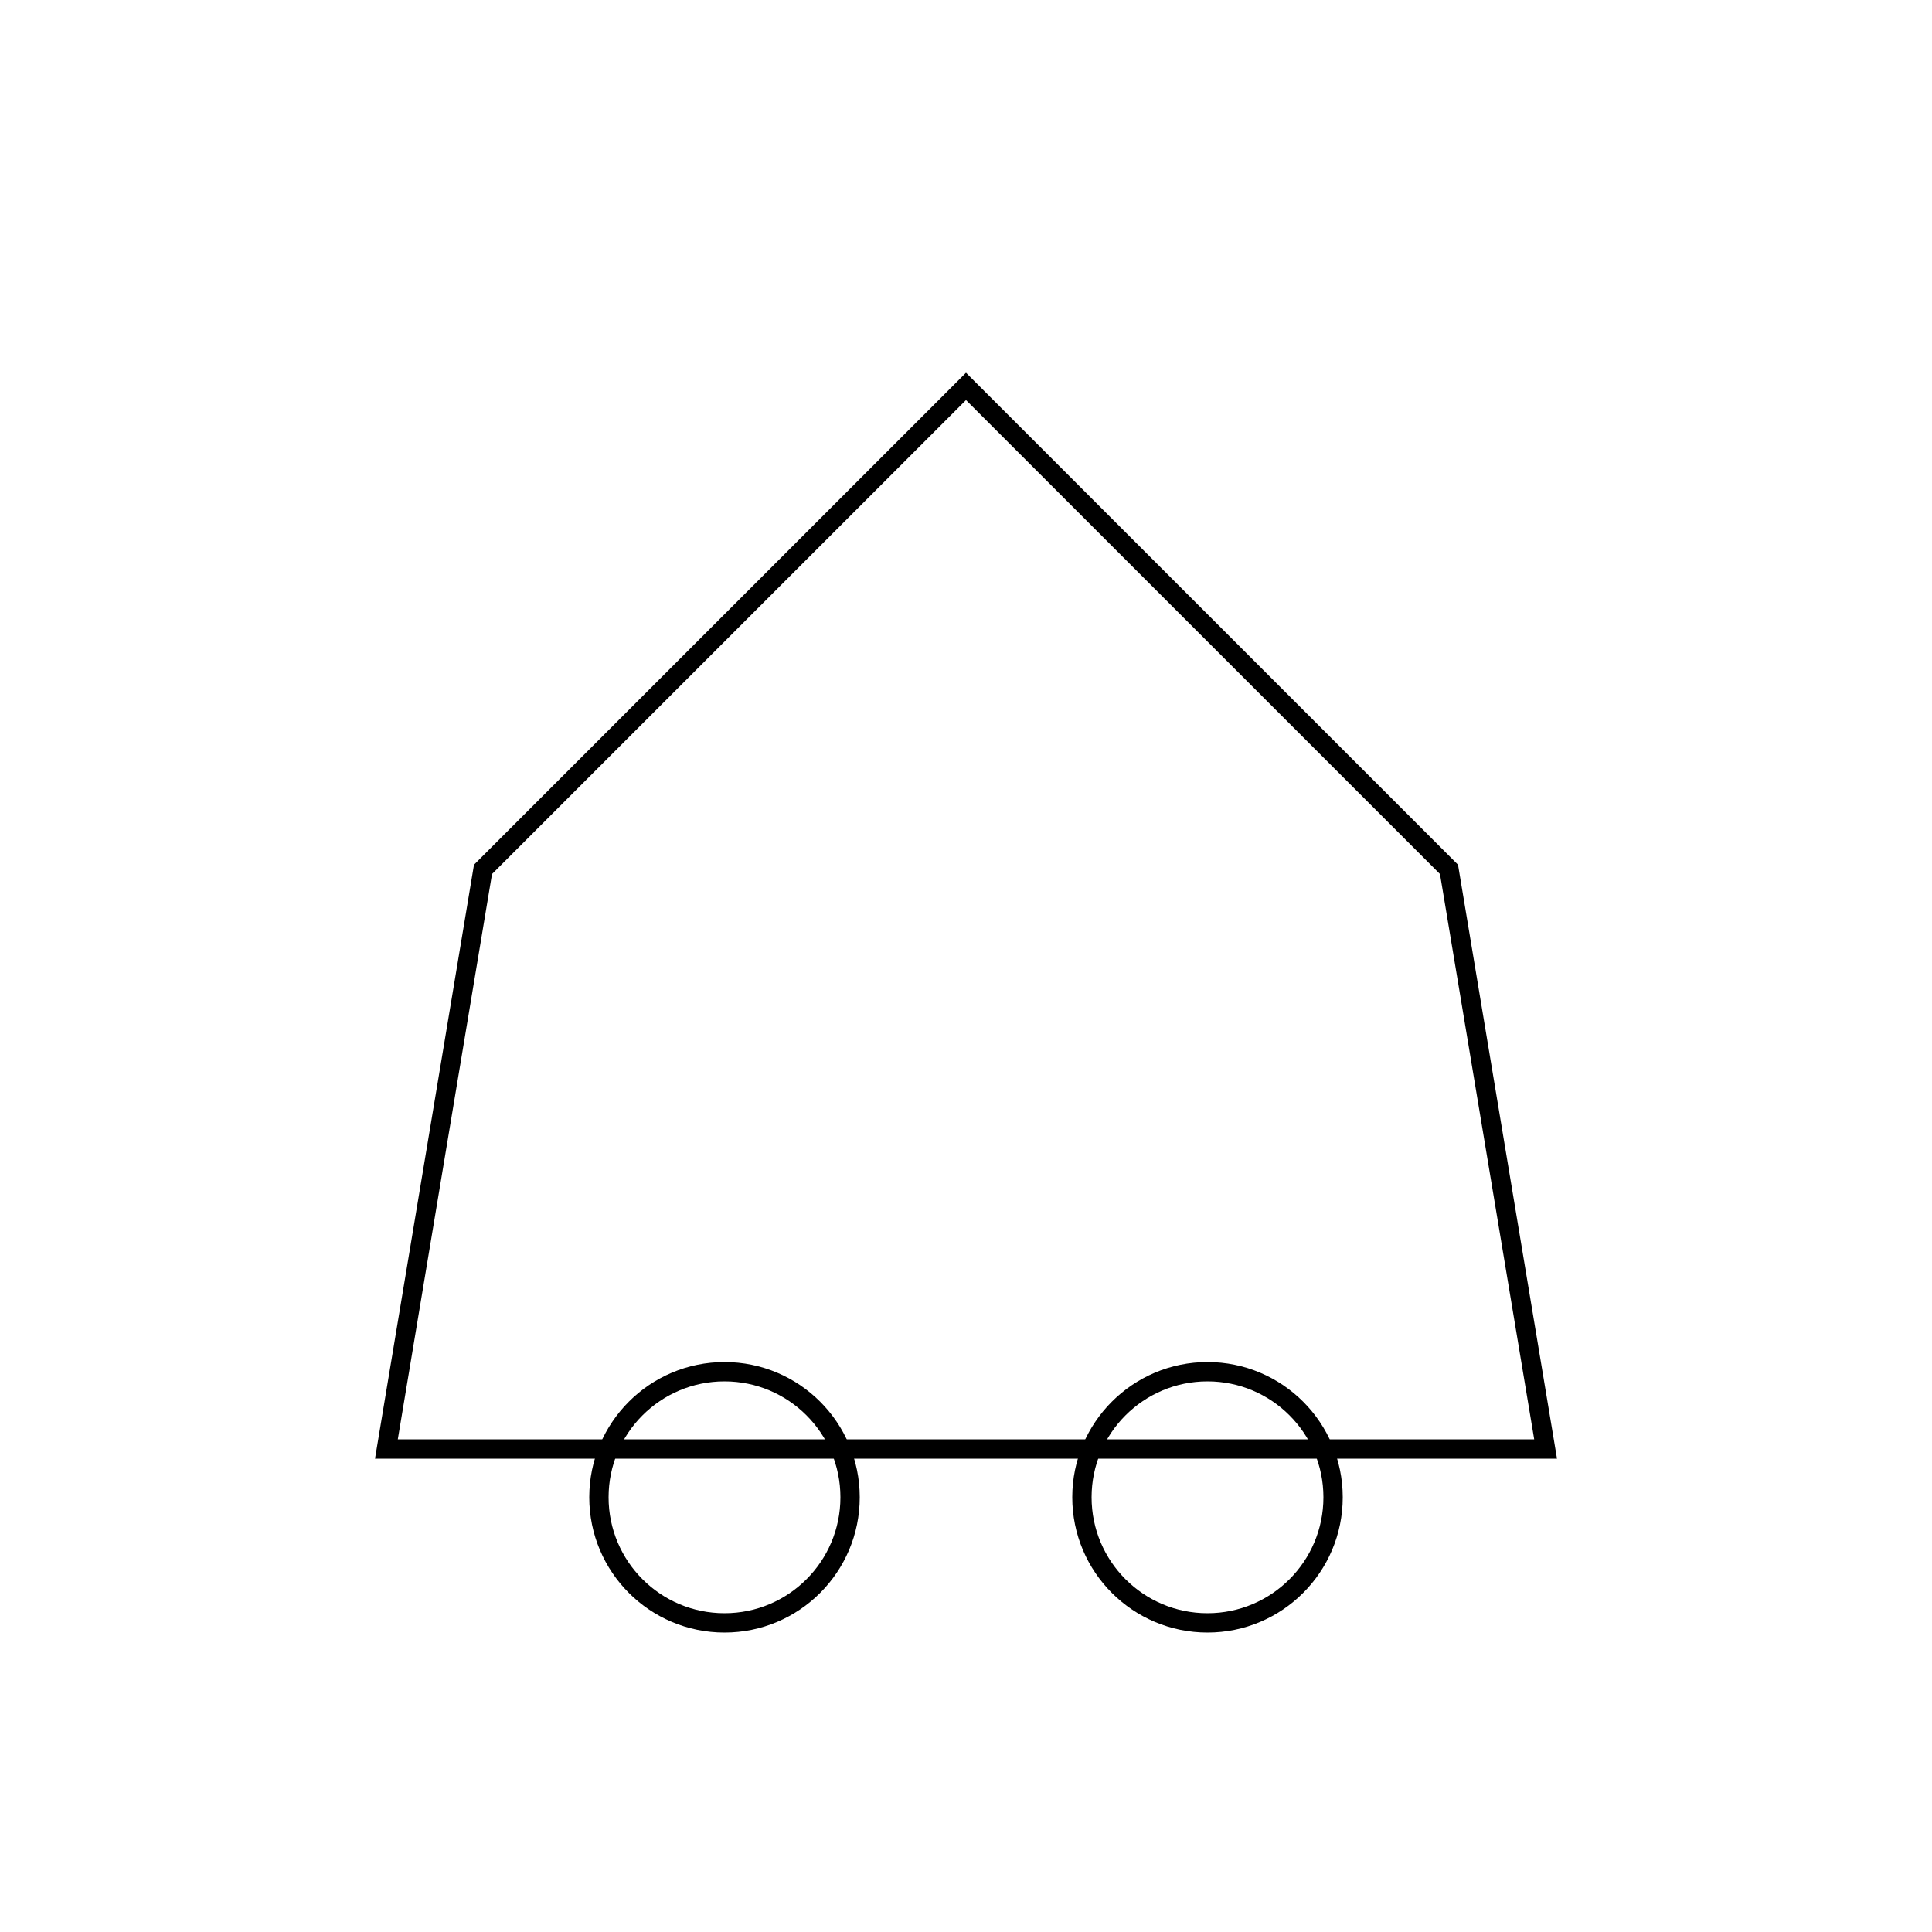
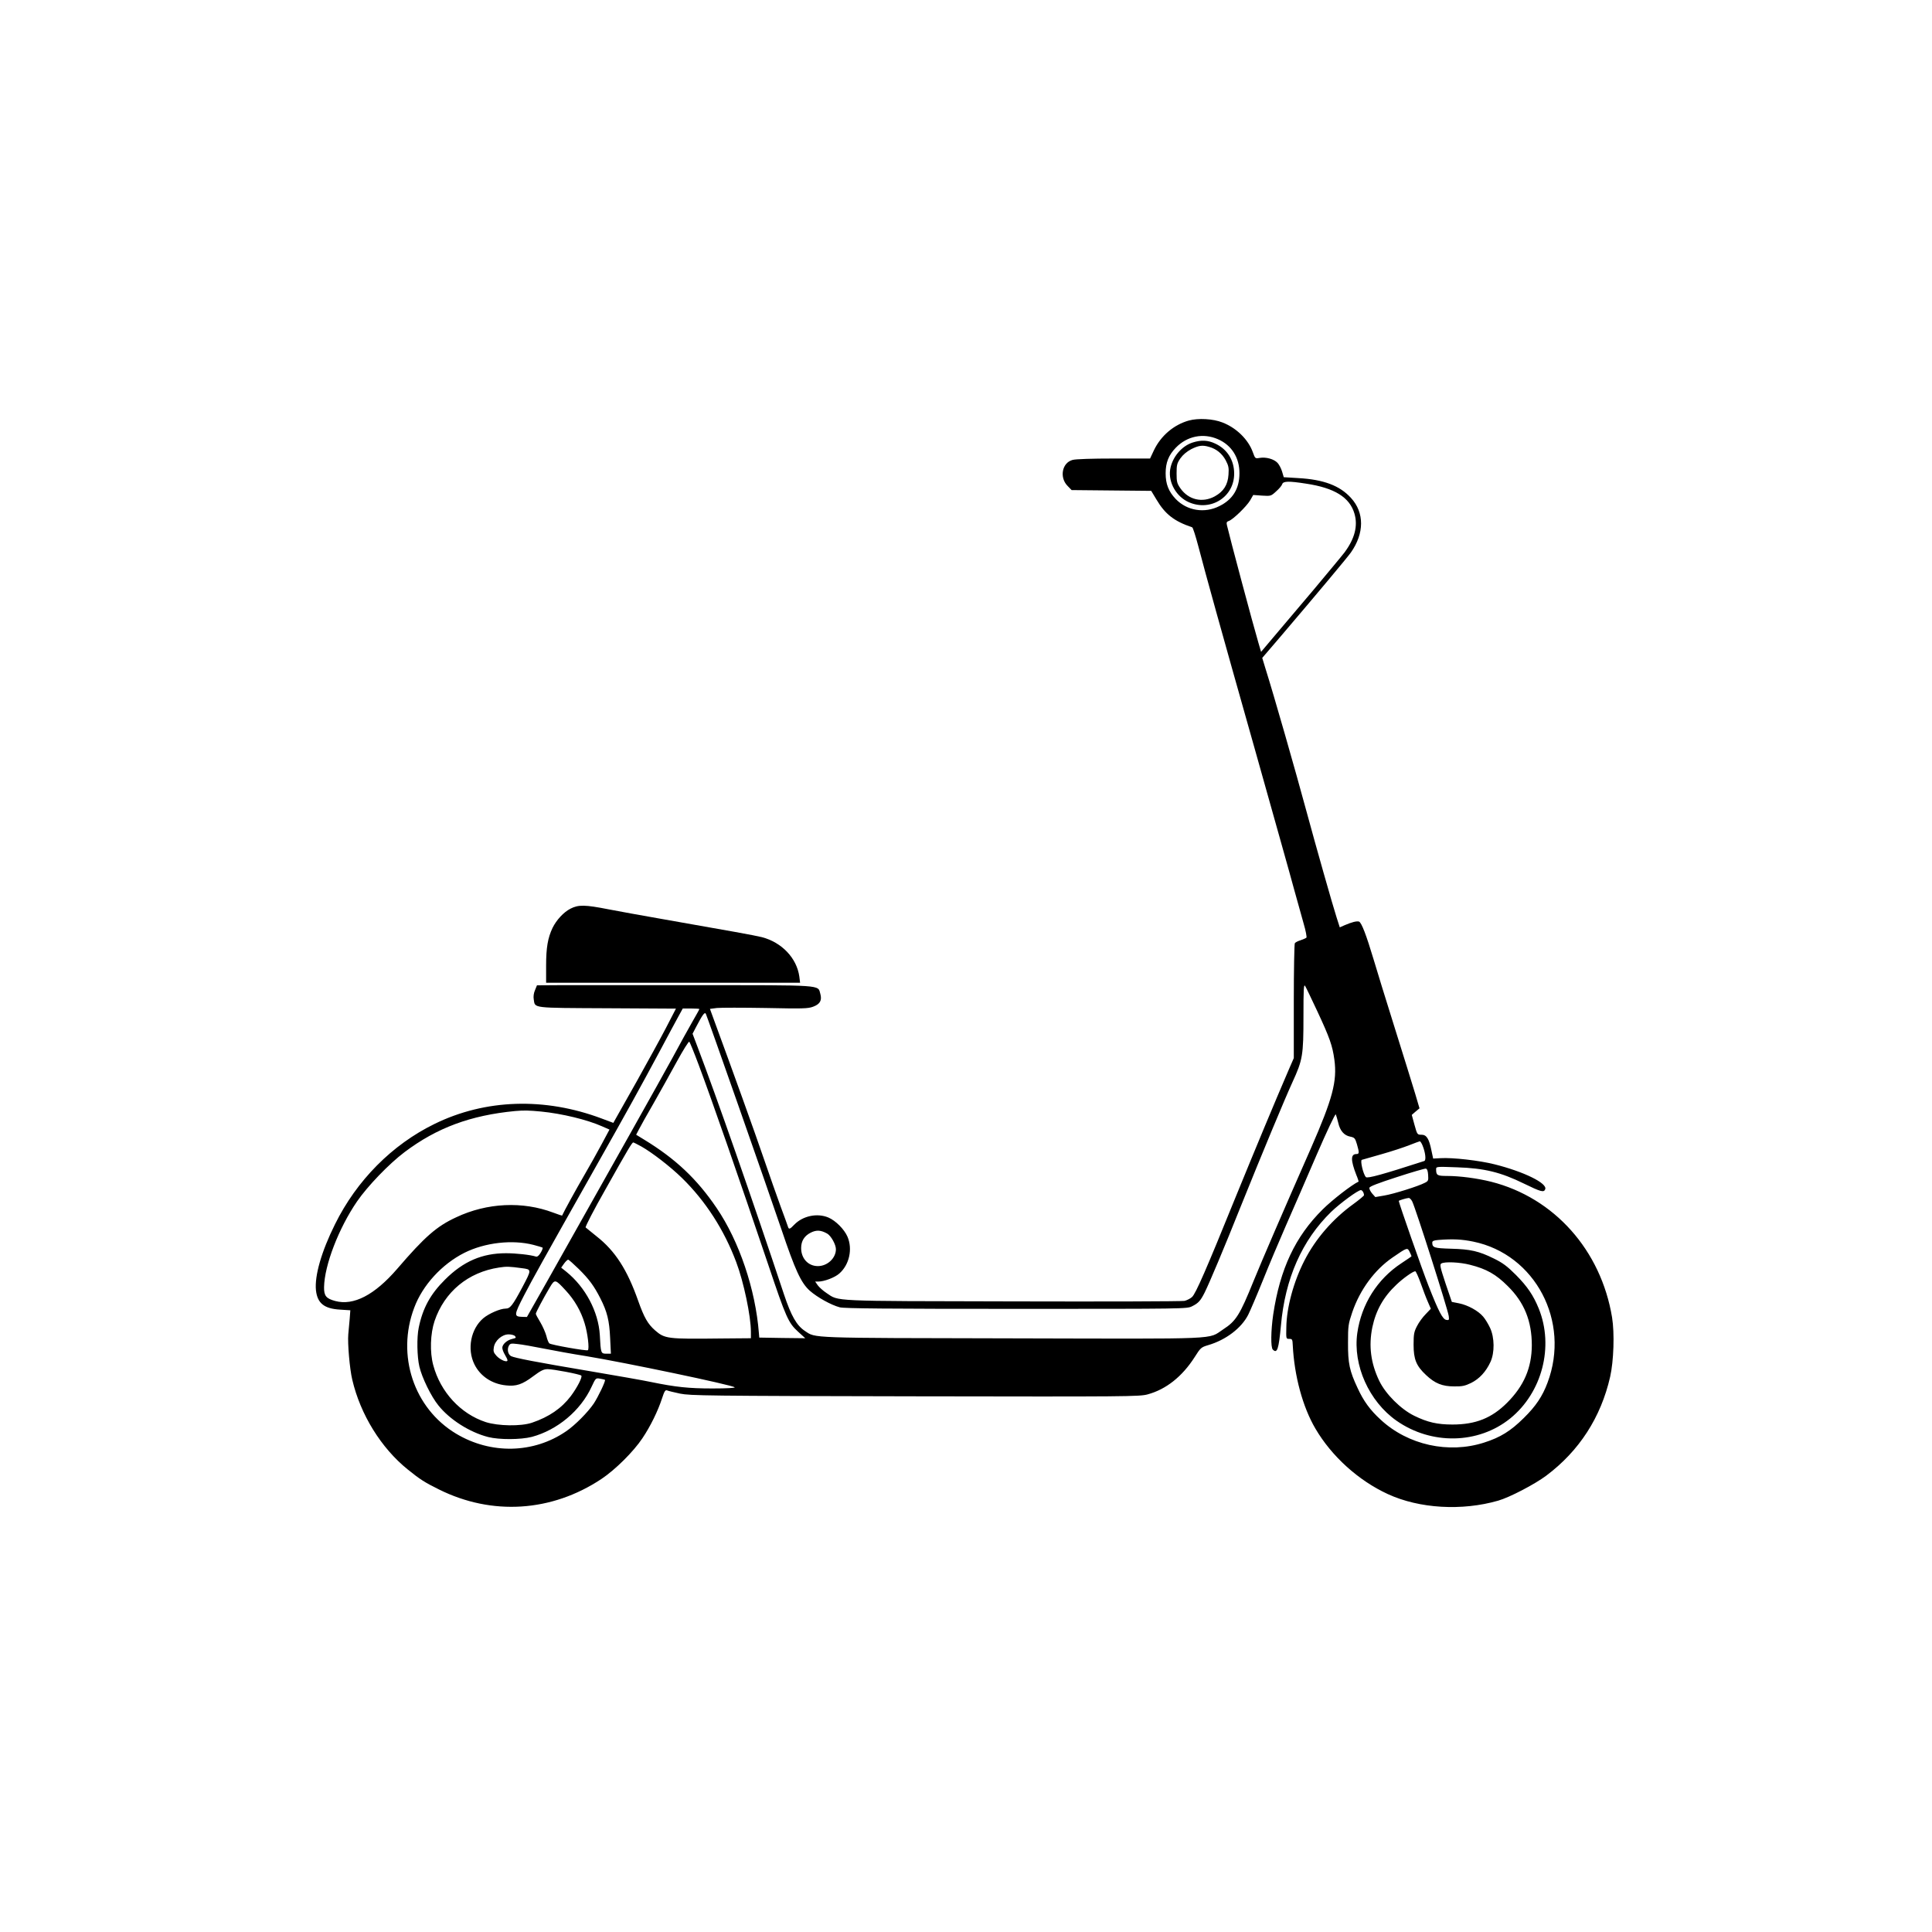
- <svg xmlns="http://www.w3.org/2000/svg" viewBox="0 0 200 200">
-   <polygon points="100,40 150,90 160,150 40,150 50,90" fill="none" stroke="black" stroke-width="2" />
-   <circle cx="75" cy="155" r="13" fill="none" stroke="black" stroke-width="2" />
-   <circle cx="125" cy="155" r="13" fill="none" stroke="black" stroke-width="2" />
+ <svg xmlns="http://www.w3.org/2000/svg" version="1.0" width="1500pt" height="1500pt" viewBox="0 0 1500 1500" preserveAspectRatio="xMidYMid meet">
+   <g transform="translate(0,1500) scale(0.1,-0.1)" fill="#000000" stroke="none">
+     <path d="M9230 11735 c-117 -33 -217 -118 -271 -231 l-30 -64 -282 0 c-167 0 -297 -4 -320 -11 -82 -22 -103 -137 -38 -202 l31 -32 309 -3 309 -3 41 -68 c67 -113 137 -168 277 -215 6 -2 27 -69 48 -148 62 -236 164 -604 438 -1573 142 -506 280 -994 304 -1085 25 -91 59 -212 75 -269 17 -57 26 -107 22 -111 -4 -4 -25 -13 -45 -20 -21 -6 -41 -17 -45 -23 -4 -7 -8 -210 -8 -452 l0 -440 -37 -85 c-116 -269 -260 -616 -415 -995 -229 -565 -309 -748 -338 -775 -13 -12 -39 -25 -58 -30 -20 -4 -620 -6 -1334 -4 -1429 3 -1347 -1 -1446 65 -26 17 -56 44 -68 60 l-20 29 24 0 c46 0 128 31 163 62 78 68 105 190 64 286 -25 58 -92 125 -148 149 -87 37 -200 13 -266 -56 -34 -36 -42 -38 -49 -13 -3 9 -28 80 -57 157 -28 77 -87 244 -130 370 -66 194 -250 705 -383 1066 l-35 96 54 7 c30 3 201 3 379 0 290 -6 328 -5 368 10 54 20 70 49 56 100 -20 71 34 67 -977 67 -499 1 -978 0 -1065 0 l-158 -1 -15 -37 c-10 -22 -14 -51 -10 -72 11 -70 -21 -66 570 -69 l534 -3 -76 -147 c-42 -81 -145 -268 -228 -417 -84 -148 -159 -282 -167 -296 l-15 -27 -91 34 c-442 166 -903 151 -1297 -42 -330 -161 -605 -439 -773 -779 -106 -213 -159 -400 -148 -512 11 -101 63 -144 189 -151 l78 -5 -5 -66 c-3 -36 -8 -91 -11 -121 -6 -70 11 -269 31 -352 63 -270 224 -531 432 -698 94 -76 130 -99 241 -154 412 -205 875 -175 1261 81 107 71 250 213 319 317 62 92 121 213 152 309 18 55 25 67 39 62 9 -4 54 -15 101 -25 79 -16 206 -18 1825 -21 1650 -3 1743 -2 1805 15 144 39 269 139 365 289 46 73 51 77 104 93 138 40 259 132 312 236 16 32 67 151 113 265 46 115 127 307 180 428 53 121 161 368 238 548 81 187 145 322 149 315 3 -7 12 -36 19 -65 14 -63 46 -99 94 -108 33 -7 37 -12 51 -58 19 -66 19 -77 -4 -77 -45 0 -45 -48 -1 -161 12 -28 19 -52 18 -53 -51 -23 -207 -144 -279 -216 -213 -211 -331 -462 -384 -817 -18 -124 -20 -254 -3 -271 34 -34 46 3 63 185 32 366 164 664 391 885 70 67 207 168 230 168 11 0 24 -21 24 -40 0 -4 -37 -35 -82 -68 -161 -116 -294 -270 -380 -438 -84 -163 -139 -365 -141 -519 -2 -90 -2 -90 23 -90 23 0 25 -4 27 -50 12 -237 77 -479 176 -647 126 -215 334 -403 562 -508 245 -113 576 -132 857 -51 88 25 285 128 373 194 256 192 424 452 496 767 28 123 35 339 15 462 -86 521 -449 929 -939 1053 -108 27 -244 45 -343 45 -76 0 -84 5 -84 52 0 21 3 21 163 15 212 -7 338 -38 518 -126 133 -65 156 -71 166 -44 18 46 -165 136 -392 193 -118 30 -328 54 -421 48 l-57 -3 -13 61 c-19 94 -38 124 -78 124 -32 0 -33 1 -54 77 l-21 77 30 26 30 25 -34 115 c-19 63 -91 295 -160 515 -69 220 -142 456 -162 525 -57 190 -94 288 -114 295 -18 5 -55 -4 -113 -29 l-36 -16 -25 78 c-28 86 -162 558 -232 817 -88 325 -252 899 -321 1118 l-24 79 138 161 c294 345 519 614 550 657 105 149 106 310 1 424 -87 96 -213 143 -408 154 l-114 7 -13 44 c-7 24 -23 54 -35 67 -28 30 -89 47 -138 39 -36 -6 -36 -6 -54 44 -35 98 -127 189 -236 231 -73 29 -188 35 -261 15z m226 -145 c106 -46 168 -144 167 -265 0 -119 -52 -203 -155 -254 -116 -59 -253 -36 -340 55 -55 58 -78 116 -78 199 0 83 23 141 78 198 88 92 214 117 328 67z m684 -345 c221 -33 339 -106 376 -233 28 -95 2 -195 -78 -302 -23 -30 -130 -158 -236 -285 -107 -126 -243 -288 -303 -358 l-108 -128 -20 68 c-41 138 -226 831 -245 915 -5 21 -2 28 14 33 32 10 138 113 166 160 l24 42 69 -5 c67 -4 69 -4 109 33 23 20 44 45 47 56 8 24 51 25 185 4z m87 -4095 c97 -208 118 -268 133 -377 23 -168 -14 -304 -182 -688 -217 -492 -381 -873 -445 -1030 -107 -265 -137 -312 -236 -376 -123 -80 17 -74 -1636 -70 -1598 3 -1526 1 -1611 57 -65 43 -107 117 -163 284 -249 749 -520 1524 -674 1929 l-36 95 26 50 c52 99 68 121 77 105 10 -18 477 -1349 587 -1674 107 -317 152 -415 220 -476 58 -51 165 -111 233 -129 34 -9 370 -12 1370 -12 1310 0 1326 0 1365 20 49 24 66 43 98 107 36 72 151 345 278 663 174 432 342 835 404 971 79 172 85 207 85 511 0 212 2 251 13 235 7 -11 49 -99 94 -195z m-4797 16 c0 -3 -24 -46 -54 -98 -29 -51 -100 -178 -156 -283 -90 -165 -460 -824 -976 -1740 l-153 -270 -36 1 c-66 2 -66 12 14 167 70 134 128 239 556 997 245 433 352 628 490 885 64 121 133 248 152 283 l34 62 64 0 c36 0 65 -2 65 -4z m-6 -432 c104 -277 310 -870 542 -1557 136 -405 155 -448 230 -516 l56 -51 -178 2 -179 3 -3 35 c-26 338 -153 714 -328 971 -153 226 -320 383 -563 531 l-62 38 22 42 c12 24 63 115 114 203 50 88 131 233 180 323 49 89 92 159 97 154 4 -4 37 -84 72 -178z m-1223 -364 c162 -16 357 -63 474 -115 l57 -25 -60 -112 c-33 -62 -96 -174 -139 -248 -60 -103 -153 -272 -169 -308 0 -1 -31 9 -68 23 -238 90 -515 77 -754 -36 -152 -70 -244 -151 -458 -400 -176 -204 -339 -288 -481 -250 -71 19 -88 40 -87 108 3 170 114 458 256 665 82 119 247 291 369 383 251 189 513 286 859 319 69 6 106 5 201 -4z m6843 -262 c23 -55 30 -117 14 -122 -321 -104 -441 -137 -453 -125 -21 21 -46 129 -32 134 7 2 76 22 154 44 78 22 175 54 215 70 40 16 77 29 81 30 4 1 14 -14 21 -31z m-6065 -9 c85 -48 227 -158 316 -245 183 -179 327 -402 421 -653 58 -153 114 -420 114 -541 l0 -50 -237 -2 c-413 -5 -432 -2 -507 63 -57 50 -85 100 -131 229 -85 242 -179 388 -323 501 -42 34 -81 65 -85 69 -5 4 64 138 154 296 178 317 206 364 216 364 3 0 31 -14 62 -31z m6109 -221 c3 -43 1 -48 -25 -61 -51 -27 -243 -87 -315 -99 l-70 -12 -25 28 c-13 16 -23 35 -21 44 2 11 68 36 213 83 116 38 217 67 225 66 10 -2 16 -17 18 -49z m-124 -205 c27 -54 276 -835 284 -891 4 -30 2 -33 -18 -30 -29 4 -60 64 -139 265 -48 121 -231 644 -231 659 0 4 59 22 77 23 7 1 19 -11 27 -26z m-4541 -251 c30 -18 67 -85 67 -121 0 -69 -66 -131 -140 -131 -75 0 -130 59 -130 140 0 55 25 95 75 120 44 22 79 20 128 -8z m5016 -62 c481 -99 755 -620 576 -1095 -39 -105 -91 -183 -185 -275 -101 -100 -181 -150 -307 -190 -276 -89 -592 -19 -804 178 -81 74 -133 145 -179 246 -62 132 -75 191 -74 351 0 132 2 145 33 237 60 175 173 329 313 425 115 79 115 79 133 42 9 -17 15 -32 13 -34 -2 -2 -37 -26 -78 -53 -187 -123 -310 -318 -342 -542 -35 -249 91 -530 304 -680 271 -190 635 -183 883 17 248 201 341 558 222 853 -42 103 -88 171 -177 261 -69 69 -103 94 -170 127 -119 59 -184 73 -334 77 -132 4 -145 8 -146 47 0 13 11 18 48 21 114 9 183 5 271 -13z m-7298 -25 c35 -9 67 -19 71 -21 4 -3 -2 -20 -14 -40 -14 -23 -26 -33 -37 -30 -44 14 -155 26 -232 26 -186 0 -332 -63 -474 -205 -114 -113 -173 -222 -204 -373 -16 -76 -13 -226 5 -302 20 -86 91 -232 148 -302 88 -110 242 -208 386 -245 86 -22 253 -21 339 1 198 53 379 204 464 389 32 68 32 69 66 63 18 -3 35 -7 38 -9 7 -7 -52 -131 -87 -184 -46 -68 -145 -168 -214 -215 -253 -174 -585 -181 -855 -19 -328 197 -465 608 -325 978 65 175 215 338 389 426 160 80 372 104 536 62z m352 -187 c81 -80 119 -132 168 -228 53 -104 70 -173 76 -307 l6 -123 -36 0 c-41 0 -43 3 -50 145 -11 181 -111 371 -261 492 l-39 31 22 31 c12 17 27 31 32 31 5 0 42 -33 82 -72z m6921 32 c127 -32 201 -74 292 -165 129 -127 187 -272 187 -460 -1 -175 -61 -315 -192 -446 -119 -119 -244 -169 -424 -169 -117 0 -193 17 -297 68 -104 51 -222 168 -272 272 -65 136 -83 270 -53 416 28 131 86 235 187 330 52 50 129 104 146 104 5 0 24 -42 42 -92 18 -51 43 -117 56 -146 l23 -53 -40 -42 c-23 -23 -53 -64 -67 -92 -23 -44 -27 -62 -27 -145 0 -114 21 -165 97 -236 69 -65 126 -88 218 -88 63 -1 84 4 132 27 64 32 115 87 150 163 33 72 32 189 -3 264 -14 30 -38 70 -54 88 -38 45 -118 89 -187 103 l-56 11 -49 144 c-41 124 -46 146 -33 154 25 16 143 11 224 -10z m-7363 -26 c78 -10 78 -9 4 -149 -76 -142 -94 -165 -130 -165 -41 0 -129 -38 -173 -75 -97 -83 -127 -239 -69 -357 45 -92 136 -153 245 -164 80 -9 127 7 212 71 59 44 81 55 112 55 44 0 249 -39 261 -50 11 -10 -31 -92 -81 -159 -72 -95 -169 -162 -302 -207 -86 -29 -262 -26 -359 5 -195 64 -351 233 -407 441 -28 102 -23 245 10 344 77 227 261 379 501 415 58 9 81 8 176 -5z m342 -174 c67 -72 118 -160 146 -254 24 -77 38 -200 25 -209 -12 -7 -284 41 -299 53 -6 5 -17 31 -23 58 -7 26 -28 74 -47 106 -19 31 -35 61 -35 66 0 10 60 123 107 202 41 69 43 68 126 -22z m-394 -354 c10 -12 6 -15 -21 -21 -41 -9 -78 -42 -78 -69 0 -12 9 -36 20 -54 11 -18 20 -37 20 -43 0 -20 -54 1 -84 33 -24 26 -27 37 -22 67 8 52 63 101 115 101 21 0 44 -6 50 -14z m221 -96 c80 -16 229 -43 331 -59 298 -49 1135 -224 1153 -242 6 -5 -61 -9 -172 -9 -186 0 -287 11 -477 50 -55 12 -273 50 -485 86 -411 69 -574 101 -602 115 -24 13 -32 52 -18 79 11 20 17 21 68 15 32 -3 122 -19 202 -35z" />
+     <path d="M9262 11565 c-88 -27 -162 -116 -177 -211 -15 -101 49 -212 147 -254 170 -73 351 43 350 223 0 105 -54 190 -147 233 -56 27 -109 29 -173 9z m127 -35 c54 -15 99 -51 127 -103 22 -42 26 -58 22 -112 -5 -79 -38 -131 -107 -169 -96 -52 -203 -27 -266 62 -27 39 -30 52 -30 117 0 65 3 78 30 117 20 28 49 52 84 71 59 29 87 33 140 17z" />
+     <path d="M4429 7945 c-53 -27 -109 -88 -139 -149 -37 -78 -50 -154 -50 -293 l0 -133 986 0 986 0 -6 48 c-20 144 -137 266 -291 306 -57 14 -228 45 -810 147 -126 22 -297 53 -380 69 -183 36 -234 37 -296 5z" />
+   </g>
</svg>
